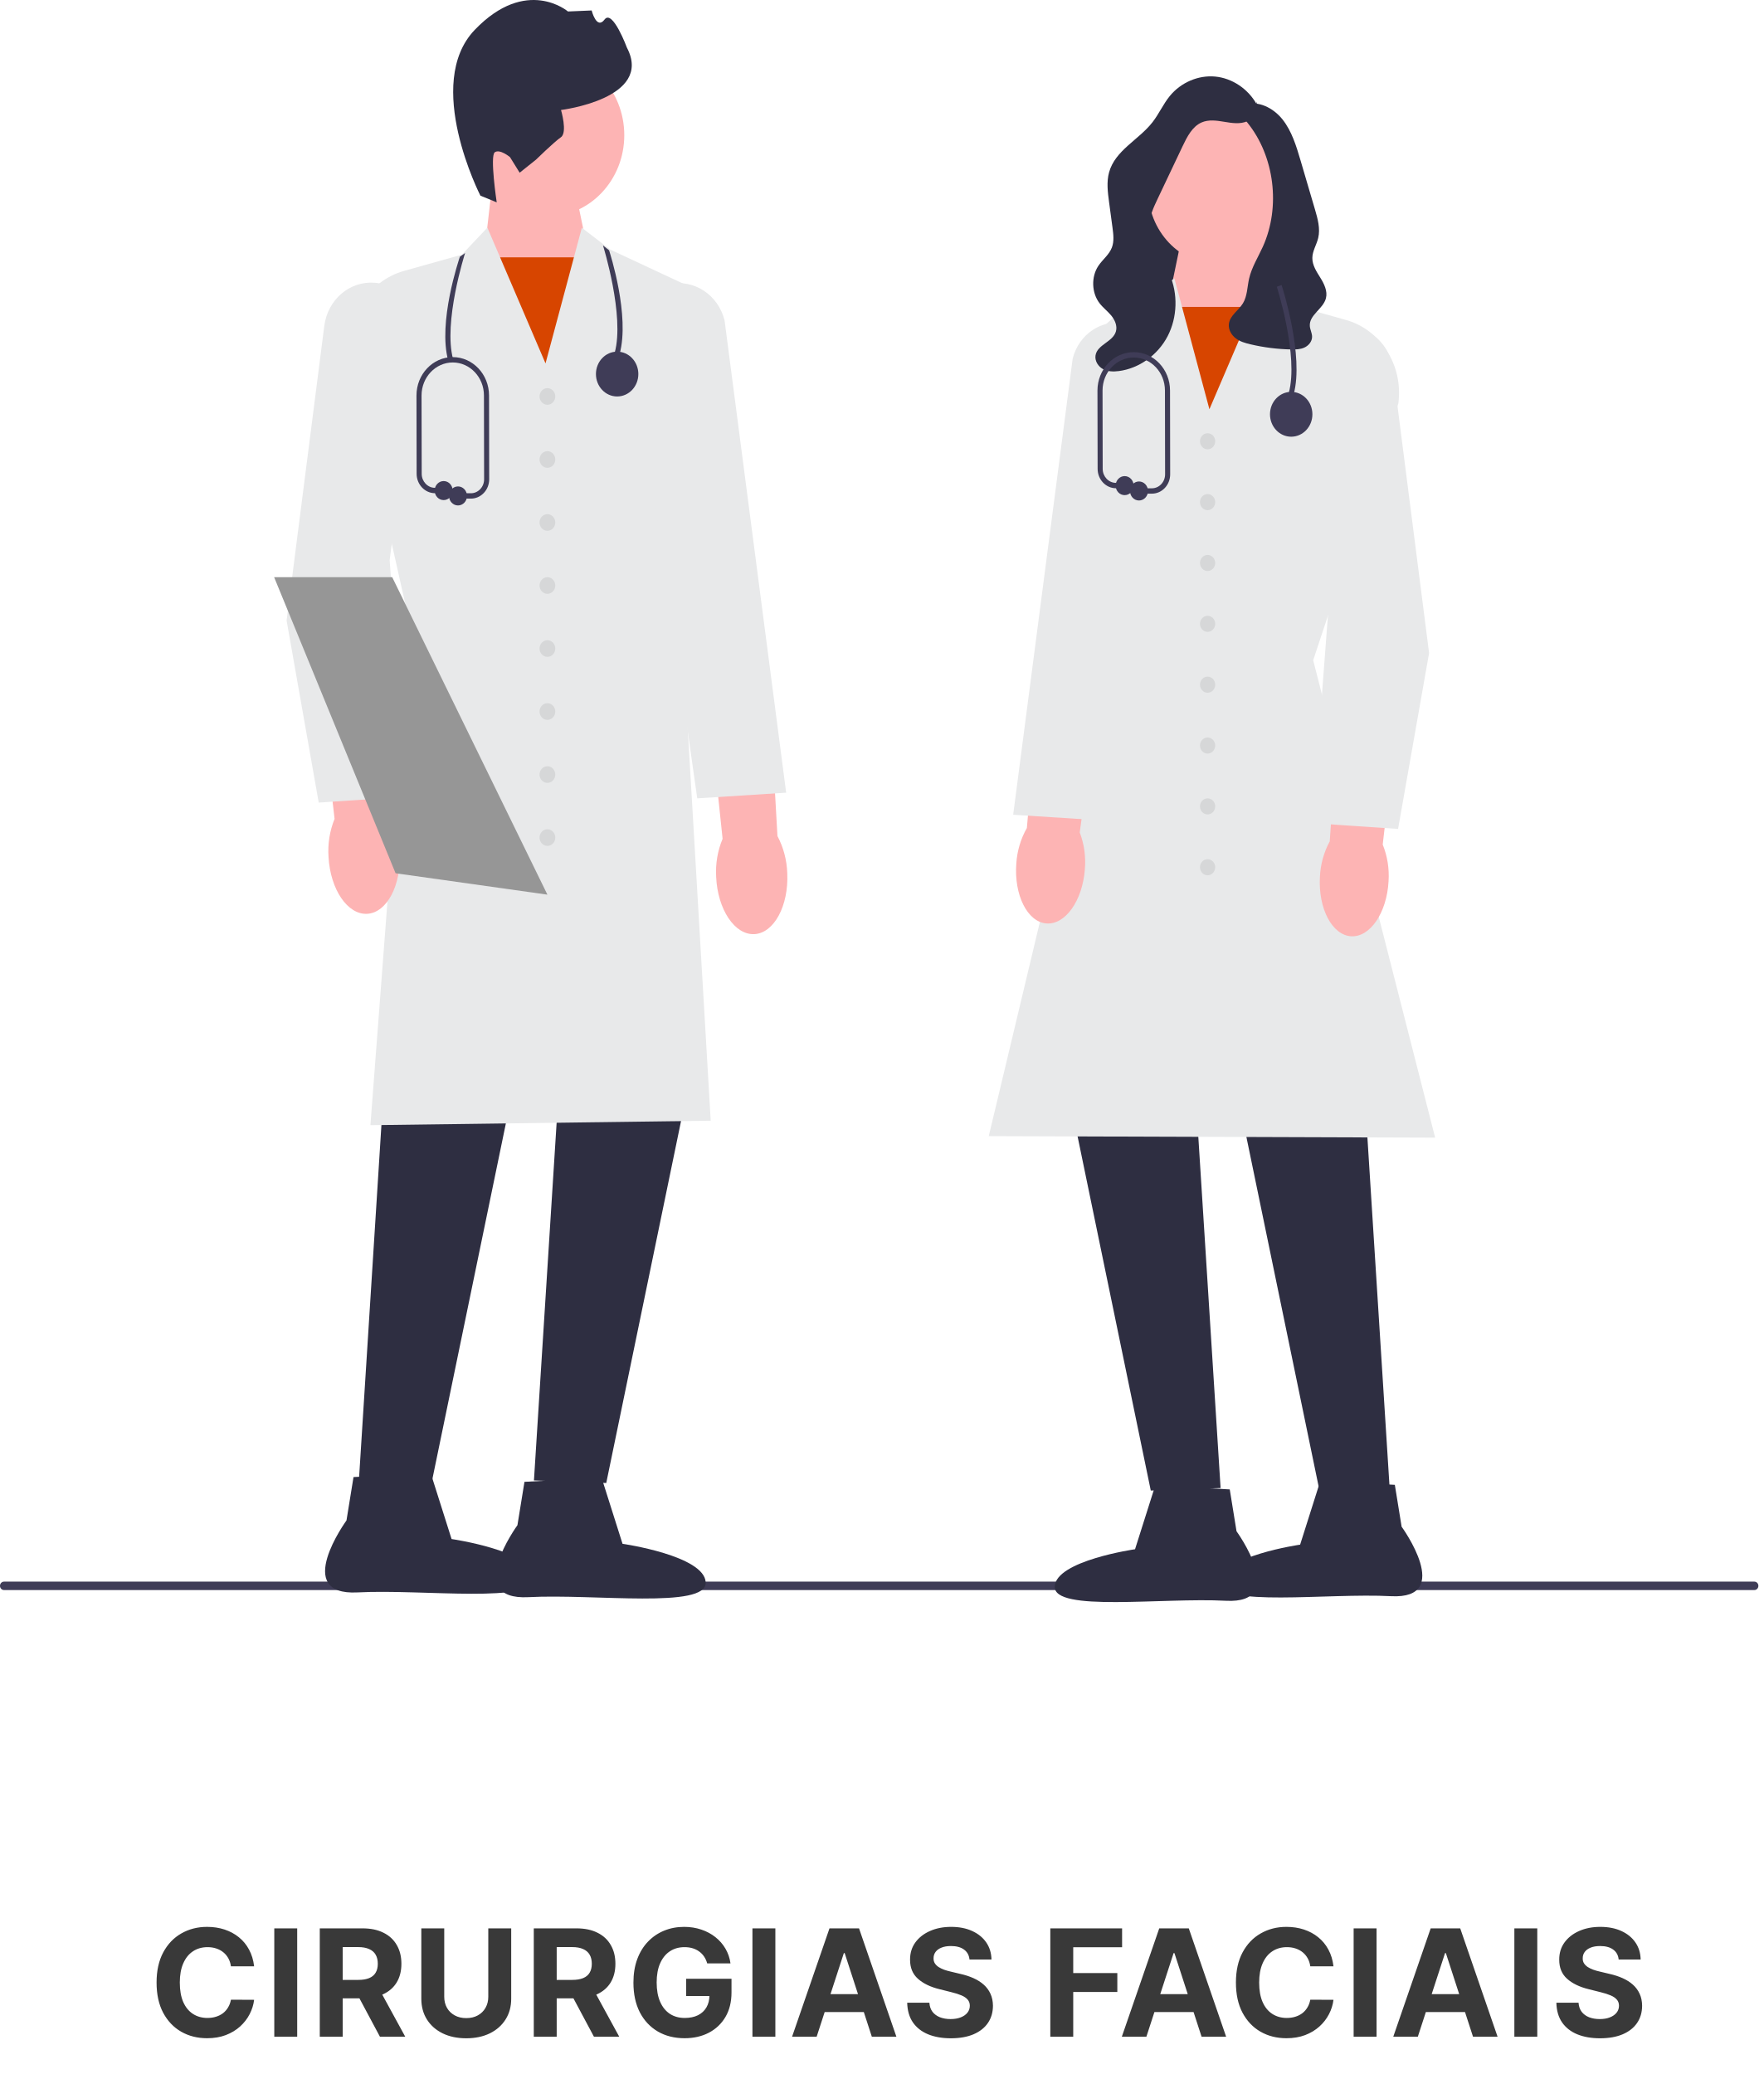
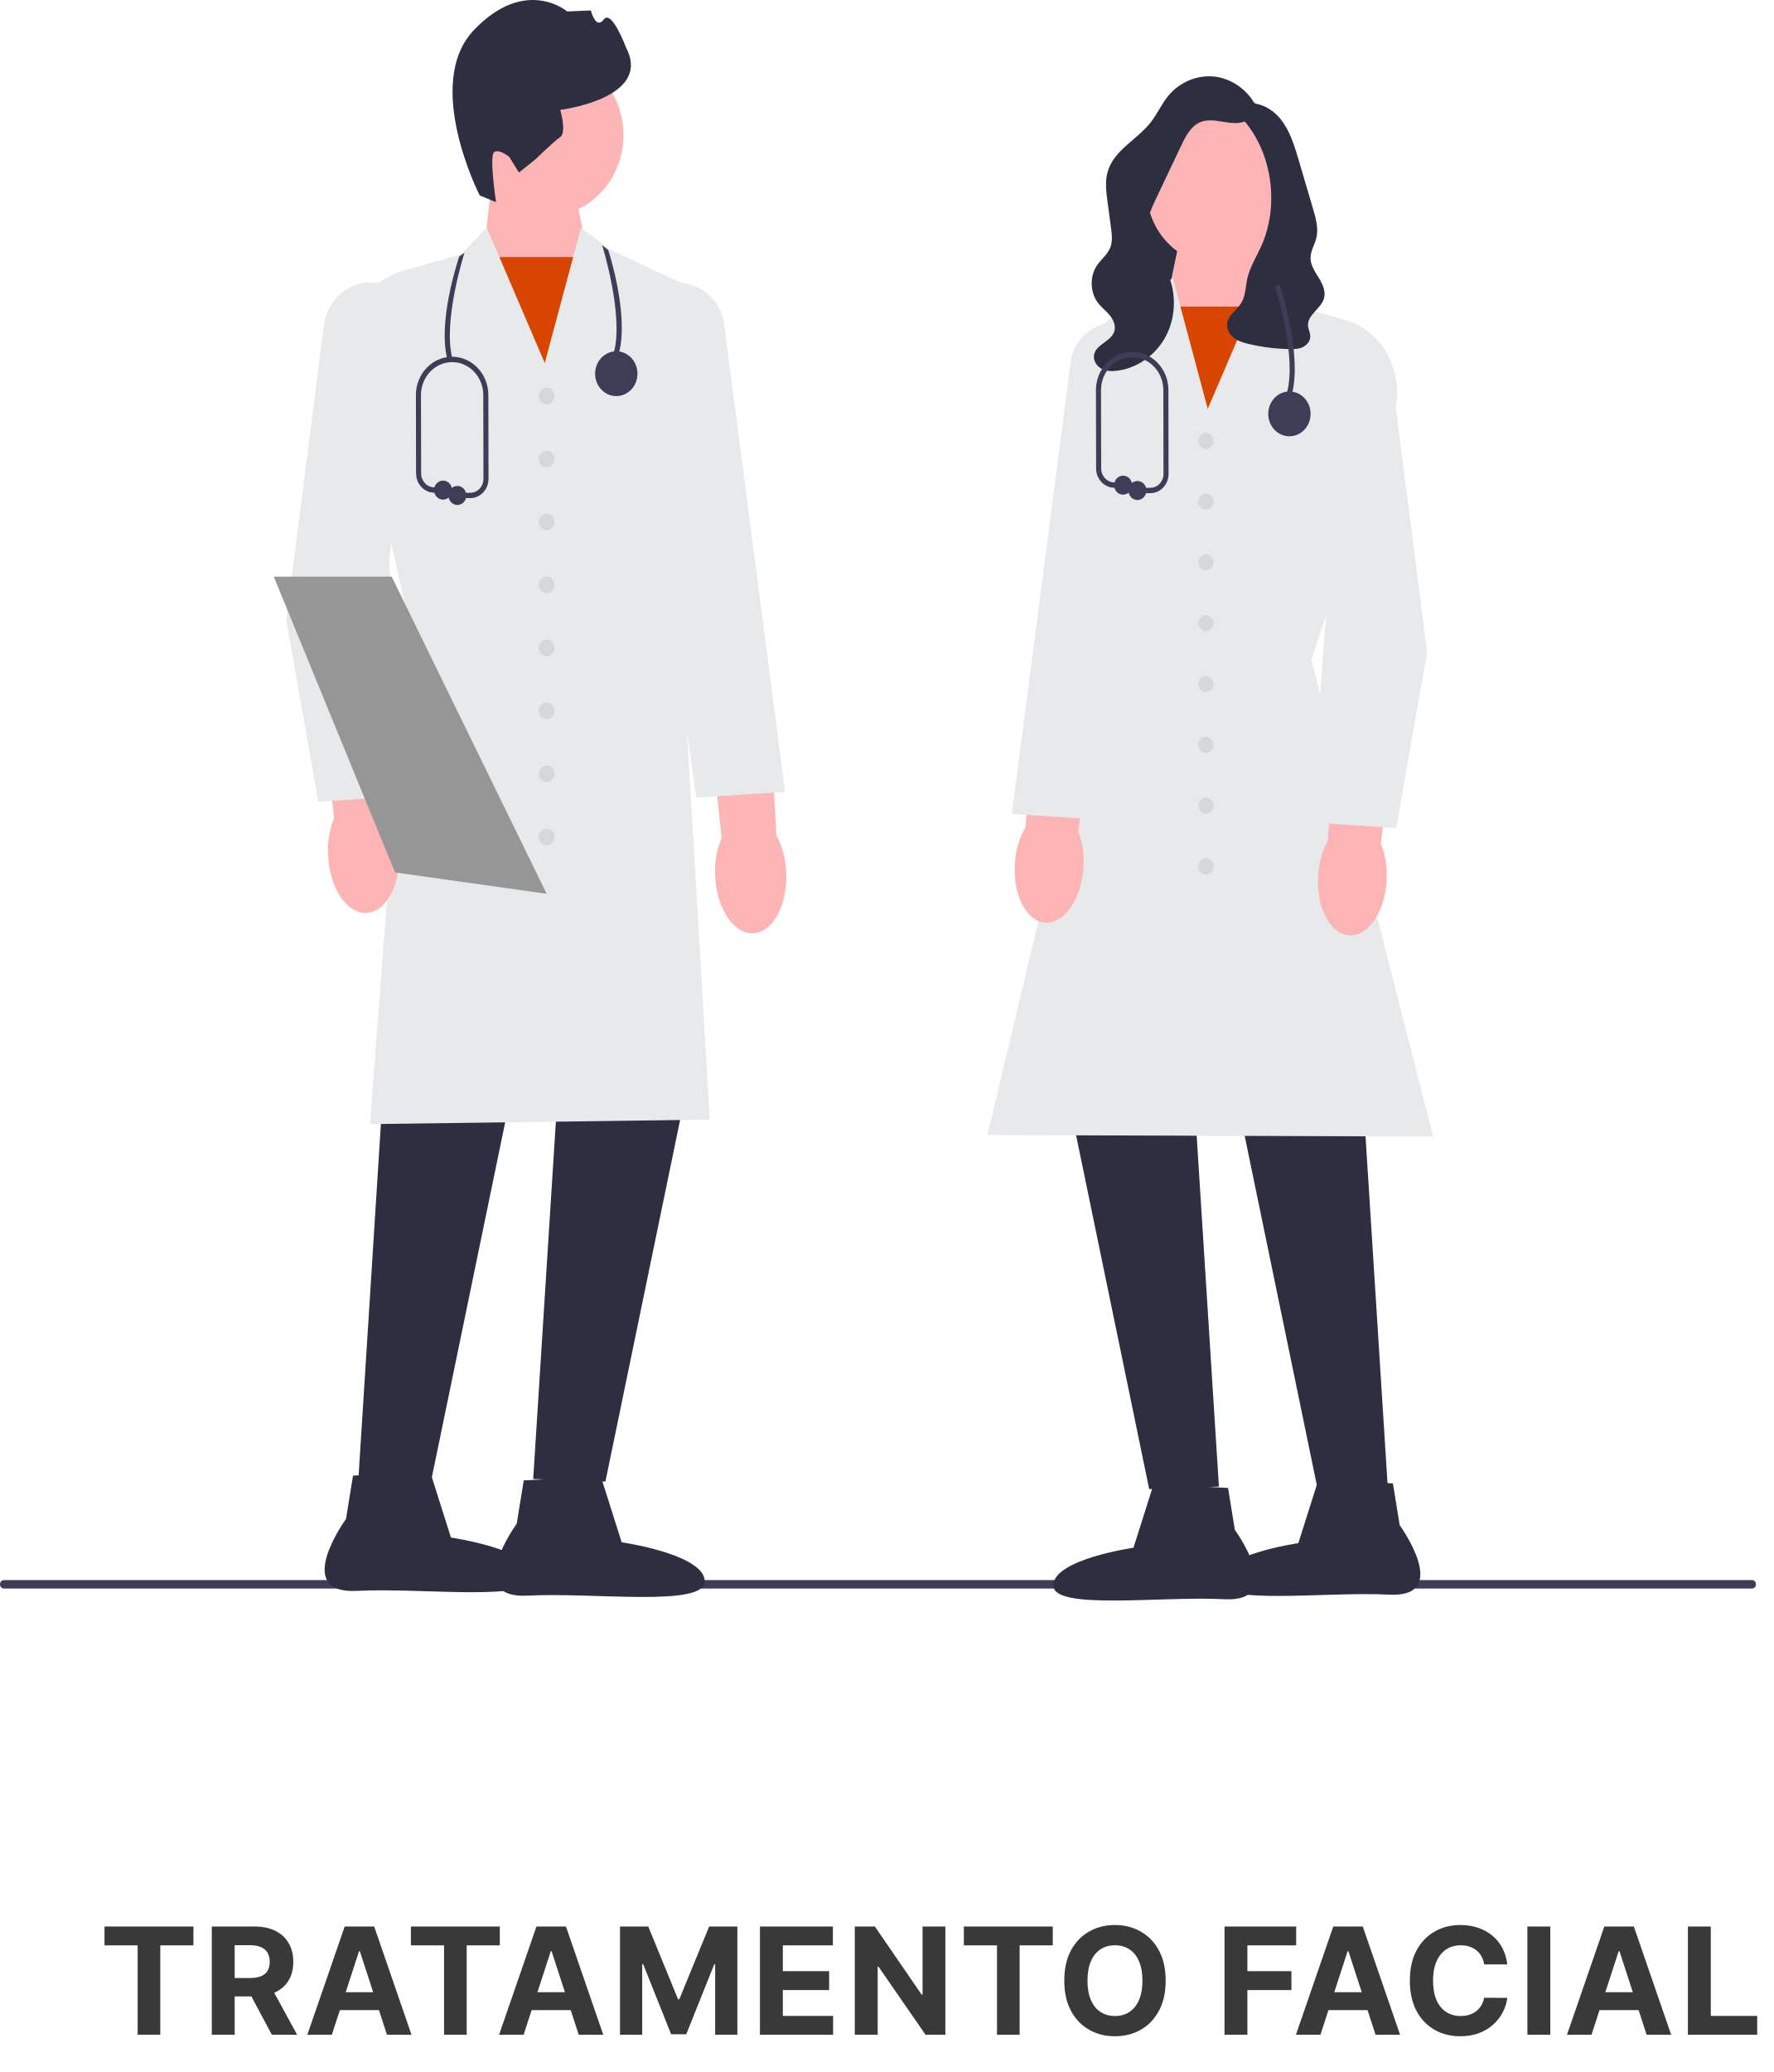
- <svg xmlns="http://www.w3.org/2000/svg" width="142" height="167" viewBox="0 0 142 167" fill="none">
-   <path d="M20.459 158.328H18.592C18.558 158.087 18.489 157.872 18.384 157.685C18.278 157.494 18.143 157.332 17.979 157.199C17.814 157.065 17.624 156.963 17.408 156.892C17.195 156.821 16.963 156.786 16.713 156.786C16.261 156.786 15.868 156.898 15.533 157.122C15.197 157.344 14.938 157.668 14.753 158.094C14.568 158.517 14.476 159.031 14.476 159.636C14.476 160.259 14.568 160.781 14.753 161.205C14.94 161.628 15.202 161.947 15.537 162.163C15.872 162.379 16.26 162.487 16.7 162.487C16.947 162.487 17.176 162.455 17.386 162.389C17.599 162.324 17.788 162.229 17.953 162.104C18.118 161.976 18.254 161.821 18.362 161.639C18.473 161.457 18.55 161.25 18.592 161.017L20.459 161.026C20.41 161.426 20.29 161.812 20.097 162.185C19.906 162.554 19.649 162.885 19.325 163.178C19.004 163.467 18.621 163.697 18.175 163.868C17.732 164.036 17.23 164.119 16.671 164.119C15.892 164.119 15.196 163.943 14.582 163.591C13.972 163.239 13.489 162.729 13.133 162.061C12.781 161.393 12.605 160.585 12.605 159.636C12.605 158.685 12.784 157.875 13.142 157.207C13.5 156.54 13.986 156.031 14.599 155.682C15.213 155.33 15.903 155.153 16.671 155.153C17.176 155.153 17.645 155.224 18.077 155.366C18.511 155.509 18.896 155.716 19.232 155.989C19.567 156.259 19.84 156.589 20.05 156.982C20.263 157.374 20.399 157.822 20.459 158.328ZM23.927 155.273V164H22.082V155.273H23.927ZM25.745 164V155.273H29.188C29.848 155.273 30.41 155.391 30.876 155.626C31.345 155.859 31.701 156.19 31.945 156.619C32.193 157.045 32.316 157.547 32.316 158.124C32.316 158.703 32.191 159.202 31.941 159.619C31.691 160.034 31.329 160.352 30.855 160.574C30.383 160.795 29.812 160.906 29.142 160.906H26.836V159.423H28.843C29.195 159.423 29.488 159.375 29.721 159.278C29.954 159.182 30.127 159.037 30.241 158.844C30.358 158.651 30.416 158.411 30.416 158.124C30.416 157.834 30.358 157.589 30.241 157.391C30.127 157.192 29.953 157.041 29.717 156.939C29.484 156.834 29.19 156.781 28.835 156.781H27.59V164H25.745ZM30.458 160.028L32.627 164H30.59L28.468 160.028H30.458ZM39.311 155.273H41.156V160.94C41.156 161.577 41.004 162.134 40.7 162.611C40.399 163.088 39.977 163.46 39.434 163.727C38.892 163.991 38.26 164.124 37.538 164.124C36.814 164.124 36.18 163.991 35.638 163.727C35.095 163.46 34.673 163.088 34.372 162.611C34.071 162.134 33.92 161.577 33.92 160.94V155.273H35.765V160.783C35.765 161.115 35.838 161.411 35.983 161.669C36.13 161.928 36.338 162.131 36.605 162.278C36.872 162.426 37.183 162.5 37.538 162.5C37.896 162.5 38.207 162.426 38.471 162.278C38.738 162.131 38.944 161.928 39.089 161.669C39.237 161.411 39.311 161.115 39.311 160.783V155.273ZM42.974 164V155.273H46.417C47.076 155.273 47.639 155.391 48.105 155.626C48.574 155.859 48.93 156.19 49.174 156.619C49.422 157.045 49.545 157.547 49.545 158.124C49.545 158.703 49.42 159.202 49.17 159.619C48.92 160.034 48.558 160.352 48.084 160.574C47.612 160.795 47.041 160.906 46.37 160.906H44.065V159.423H46.072C46.424 159.423 46.717 159.375 46.95 159.278C47.183 159.182 47.356 159.037 47.47 158.844C47.586 158.651 47.645 158.411 47.645 158.124C47.645 157.834 47.586 157.589 47.47 157.391C47.356 157.192 47.181 157.041 46.946 156.939C46.713 156.834 46.419 156.781 46.064 156.781H44.819V164H42.974ZM47.687 160.028L49.856 164H47.819L45.697 160.028H47.687ZM56.936 158.094C56.876 157.886 56.793 157.703 56.685 157.544C56.577 157.382 56.445 157.246 56.288 157.135C56.135 157.021 55.959 156.935 55.76 156.875C55.564 156.815 55.347 156.786 55.108 156.786C54.662 156.786 54.27 156.896 53.932 157.118C53.597 157.339 53.335 157.662 53.148 158.085C52.96 158.506 52.867 159.02 52.867 159.628C52.867 160.236 52.959 160.753 53.144 161.179C53.328 161.605 53.59 161.93 53.928 162.155C54.266 162.376 54.665 162.487 55.125 162.487C55.543 162.487 55.899 162.413 56.195 162.266C56.493 162.115 56.72 161.903 56.876 161.631C57.035 161.358 57.115 161.036 57.115 160.663L57.49 160.719H55.24V159.33H58.892V160.429C58.892 161.196 58.73 161.855 58.406 162.406C58.082 162.955 57.636 163.378 57.068 163.676C56.5 163.972 55.849 164.119 55.117 164.119C54.298 164.119 53.58 163.939 52.96 163.578C52.341 163.214 51.858 162.699 51.511 162.031C51.168 161.361 50.996 160.565 50.996 159.645C50.996 158.937 51.098 158.307 51.303 157.753C51.51 157.196 51.8 156.724 52.172 156.338C52.544 155.952 52.977 155.658 53.472 155.456C53.966 155.254 54.501 155.153 55.078 155.153C55.572 155.153 56.033 155.226 56.459 155.371C56.885 155.513 57.263 155.714 57.592 155.976C57.925 156.237 58.196 156.548 58.406 156.909C58.617 157.267 58.751 157.662 58.811 158.094H56.936ZM62.423 155.273V164H60.578V155.273H62.423ZM65.746 164H63.768L66.781 155.273H69.159L72.168 164H70.19L68.004 157.267H67.936L65.746 164ZM65.622 160.57H70.293V162.01H65.622V160.57ZM78.053 157.783C78.019 157.439 77.873 157.172 77.614 156.982C77.356 156.791 77.005 156.696 76.562 156.696C76.26 156.696 76.006 156.739 75.799 156.824C75.591 156.906 75.432 157.021 75.322 157.169C75.214 157.317 75.16 157.484 75.16 157.672C75.154 157.828 75.187 157.964 75.258 158.081C75.332 158.197 75.432 158.298 75.56 158.384C75.688 158.466 75.836 158.538 76.003 158.601C76.171 158.661 76.35 158.712 76.54 158.754L77.324 158.942C77.705 159.027 78.055 159.141 78.373 159.283C78.691 159.425 78.966 159.599 79.199 159.807C79.432 160.014 79.613 160.259 79.741 160.54C79.871 160.821 79.938 161.143 79.941 161.507C79.938 162.041 79.802 162.504 79.532 162.896C79.265 163.286 78.878 163.588 78.373 163.804C77.87 164.017 77.263 164.124 76.553 164.124C75.849 164.124 75.235 164.016 74.712 163.8C74.192 163.584 73.786 163.264 73.493 162.841C73.204 162.415 73.052 161.888 73.037 161.26H74.823C74.843 161.553 74.927 161.797 75.074 161.993C75.225 162.186 75.425 162.332 75.675 162.432C75.928 162.528 76.214 162.577 76.532 162.577C76.844 162.577 77.116 162.531 77.346 162.44C77.579 162.349 77.759 162.223 77.887 162.061C78.015 161.899 78.079 161.713 78.079 161.503C78.079 161.307 78.02 161.142 77.904 161.009C77.79 160.875 77.623 160.761 77.401 160.668C77.182 160.574 76.914 160.489 76.596 160.412L75.645 160.173C74.91 159.994 74.329 159.714 73.903 159.334C73.476 158.953 73.265 158.44 73.267 157.795C73.265 157.267 73.405 156.805 73.689 156.411C73.976 156.016 74.37 155.707 74.87 155.486C75.37 155.264 75.938 155.153 76.574 155.153C77.222 155.153 77.787 155.264 78.27 155.486C78.756 155.707 79.134 156.016 79.404 156.411C79.674 156.805 79.813 157.263 79.822 157.783H78.053ZM84.559 164V155.273H90.338V156.794H86.404V158.874H89.954V160.395H86.404V164H84.559ZM92.293 164H90.316L93.329 155.273H95.707L98.715 164H96.738L94.552 157.267H94.484L92.293 164ZM92.17 160.57H96.84V162.01H92.17V160.57ZM107.356 158.328H105.489C105.455 158.087 105.386 157.872 105.28 157.685C105.175 157.494 105.04 157.332 104.876 157.199C104.711 157.065 104.52 156.963 104.305 156.892C104.091 156.821 103.86 156.786 103.61 156.786C103.158 156.786 102.765 156.898 102.43 157.122C102.094 157.344 101.834 157.668 101.65 158.094C101.465 158.517 101.373 159.031 101.373 159.636C101.373 160.259 101.465 160.781 101.65 161.205C101.837 161.628 102.099 161.947 102.434 162.163C102.769 162.379 103.157 162.487 103.597 162.487C103.844 162.487 104.073 162.455 104.283 162.389C104.496 162.324 104.685 162.229 104.85 162.104C105.015 161.976 105.151 161.821 105.259 161.639C105.37 161.457 105.447 161.25 105.489 161.017L107.356 161.026C107.307 161.426 107.187 161.812 106.993 162.185C106.803 162.554 106.546 162.885 106.222 163.178C105.901 163.467 105.518 163.697 105.072 163.868C104.628 164.036 104.127 164.119 103.567 164.119C102.789 164.119 102.093 163.943 101.479 163.591C100.868 163.239 100.386 162.729 100.03 162.061C99.678 161.393 99.502 160.585 99.502 159.636C99.502 158.685 99.681 157.875 100.039 157.207C100.397 156.54 100.883 156.031 101.496 155.682C102.11 155.33 102.8 155.153 103.567 155.153C104.073 155.153 104.542 155.224 104.974 155.366C105.408 155.509 105.793 155.716 106.128 155.989C106.464 156.259 106.736 156.589 106.947 156.982C107.16 157.374 107.296 157.822 107.356 158.328ZM110.824 155.273V164H108.979V155.273H110.824ZM114.146 164H112.169L115.182 155.273H117.56L120.568 164H118.591L116.405 157.267H116.337L114.146 164ZM114.023 160.57H118.693V162.01H114.023V160.57ZM123.764 155.273V164H121.919V155.273H123.764ZM130.316 157.783C130.282 157.439 130.136 157.172 129.877 156.982C129.619 156.791 129.268 156.696 128.825 156.696C128.524 156.696 128.269 156.739 128.062 156.824C127.855 156.906 127.696 157.021 127.585 157.169C127.477 157.317 127.423 157.484 127.423 157.672C127.417 157.828 127.45 157.964 127.521 158.081C127.595 158.197 127.696 158.298 127.823 158.384C127.951 158.466 128.099 158.538 128.267 158.601C128.434 158.661 128.613 158.712 128.804 158.754L129.588 158.942C129.968 159.027 130.318 159.141 130.636 159.283C130.954 159.425 131.23 159.599 131.463 159.807C131.696 160.014 131.876 160.259 132.004 160.54C132.135 160.821 132.201 161.143 132.204 161.507C132.201 162.041 132.065 162.504 131.795 162.896C131.528 163.286 131.142 163.588 130.636 163.804C130.133 164.017 129.527 164.124 128.816 164.124C128.112 164.124 127.498 164.016 126.975 163.8C126.456 163.584 126.049 163.264 125.757 162.841C125.467 162.415 125.315 161.888 125.301 161.26H127.086C127.106 161.553 127.19 161.797 127.338 161.993C127.488 162.186 127.688 162.332 127.938 162.432C128.191 162.528 128.477 162.577 128.795 162.577C129.108 162.577 129.379 162.531 129.609 162.44C129.842 162.349 130.022 162.223 130.15 162.061C130.278 161.899 130.342 161.713 130.342 161.503C130.342 161.307 130.284 161.142 130.167 161.009C130.054 160.875 129.886 160.761 129.664 160.668C129.446 160.574 129.177 160.489 128.859 160.412L127.909 160.173C127.173 159.994 126.592 159.714 126.166 159.334C125.74 158.953 125.528 158.44 125.531 157.795C125.528 157.267 125.669 156.805 125.953 156.411C126.24 156.016 126.633 155.707 127.133 155.486C127.633 155.264 128.201 155.153 128.838 155.153C129.485 155.153 130.051 155.264 130.534 155.486C131.019 155.707 131.397 156.016 131.667 156.411C131.937 156.805 132.076 157.263 132.085 157.783H130.316Z" fill="#393939" />
+ <svg xmlns="http://www.w3.org/2000/svg" width="143" height="167" viewBox="0 0 143 167" fill="none">
+   <path d="M8.426 156.794V155.273H15.594V156.794H12.922V164H11.098V156.794H8.426ZM17.074 164V155.273H20.517C21.176 155.273 21.739 155.391 22.205 155.626C22.674 155.859 23.03 156.19 23.274 156.619C23.522 157.045 23.645 157.547 23.645 158.124C23.645 158.703 23.52 159.202 23.27 159.619C23.02 160.034 22.658 160.352 22.183 160.574C21.712 160.795 21.141 160.906 20.471 160.906H18.165V159.423H20.172C20.524 159.423 20.817 159.375 21.05 159.278C21.283 159.182 21.456 159.037 21.57 158.844C21.686 158.651 21.745 158.411 21.745 158.124C21.745 157.834 21.686 157.589 21.57 157.391C21.456 157.192 21.282 157.041 21.046 156.939C20.813 156.834 20.519 156.781 20.164 156.781H18.919V164H17.074ZM21.787 160.028L23.956 164H21.919L19.797 160.028H21.787ZM26.753 164H24.776L27.789 155.273H30.167L33.175 164H31.198L29.012 157.267H28.944L26.753 164ZM26.63 160.57H31.3V162.01H26.63V160.57ZM33.127 156.794V155.273H40.294V156.794H37.623V164H35.799V156.794H33.127ZM42.213 164H40.236L43.248 155.273H45.626L48.635 164H46.657L44.471 157.267H44.403L42.213 164ZM42.089 160.57H46.76V162.01H42.089V160.57ZM49.985 155.273H52.261L54.664 161.136H54.766L57.17 155.273H59.445V164H57.656V158.32H57.583L55.325 163.957H54.106L51.847 158.298H51.775V164H49.985V155.273ZM61.266 164V155.273H67.146V156.794H63.111V158.874H66.844V160.395H63.111V162.479H67.163V164H61.266ZM76.213 155.273V164H74.619L70.822 158.507H70.758V164H68.913V155.273H70.532L74.3 160.761H74.376V155.273H76.213ZM77.705 156.794V155.273H84.873V156.794H82.201V164H80.377V156.794H77.705ZM93.975 159.636C93.975 160.588 93.794 161.398 93.433 162.065C93.075 162.733 92.587 163.243 91.967 163.595C91.351 163.945 90.658 164.119 89.888 164.119C89.112 164.119 88.416 163.943 87.8 163.591C87.183 163.239 86.696 162.729 86.338 162.061C85.98 161.393 85.801 160.585 85.801 159.636C85.801 158.685 85.98 157.875 86.338 157.207C86.696 156.54 87.183 156.031 87.8 155.682C88.416 155.33 89.112 155.153 89.888 155.153C90.658 155.153 91.351 155.33 91.967 155.682C92.587 156.031 93.075 156.54 93.433 157.207C93.794 157.875 93.975 158.685 93.975 159.636ZM92.104 159.636C92.104 159.02 92.011 158.5 91.827 158.077C91.645 157.653 91.388 157.332 91.055 157.114C90.723 156.895 90.334 156.786 89.888 156.786C89.442 156.786 89.053 156.895 88.72 157.114C88.388 157.332 88.129 157.653 87.945 158.077C87.763 158.5 87.672 159.02 87.672 159.636C87.672 160.253 87.763 160.773 87.945 161.196C88.129 161.619 88.388 161.94 88.72 162.159C89.053 162.378 89.442 162.487 89.888 162.487C90.334 162.487 90.723 162.378 91.055 162.159C91.388 161.94 91.645 161.619 91.827 161.196C92.011 160.773 92.104 160.253 92.104 159.636ZM98.719 164V155.273H104.497V156.794H100.564V158.874H104.114V160.395H100.564V164H98.719ZM106.453 164H104.475L107.488 155.273H109.866L112.875 164H110.897L108.711 157.267H108.643L106.453 164ZM106.329 160.57H111V162.01H106.329V160.57ZM121.515 158.328H119.649C119.614 158.087 119.545 157.872 119.44 157.685C119.335 157.494 119.2 157.332 119.035 157.199C118.87 157.065 118.68 156.963 118.464 156.892C118.251 156.821 118.019 156.786 117.769 156.786C117.318 156.786 116.924 156.898 116.589 157.122C116.254 157.344 115.994 157.668 115.809 158.094C115.624 158.517 115.532 159.031 115.532 159.636C115.532 160.259 115.624 160.781 115.809 161.205C115.997 161.628 116.258 161.947 116.593 162.163C116.928 162.379 117.316 162.487 117.757 162.487C118.004 162.487 118.232 162.455 118.443 162.389C118.656 162.324 118.845 162.229 119.009 162.104C119.174 161.976 119.311 161.821 119.418 161.639C119.529 161.457 119.606 161.25 119.649 161.017L121.515 161.026C121.467 161.426 121.346 161.812 121.153 162.185C120.963 162.554 120.705 162.885 120.382 163.178C120.061 163.467 119.677 163.697 119.231 163.868C118.788 164.036 118.286 164.119 117.727 164.119C116.948 164.119 116.252 163.943 115.639 163.591C115.028 163.239 114.545 162.729 114.19 162.061C113.838 161.393 113.661 160.585 113.661 159.636C113.661 158.685 113.84 157.875 114.198 157.207C114.556 156.54 115.042 156.031 115.656 155.682C116.269 155.33 116.96 155.153 117.727 155.153C118.232 155.153 118.701 155.224 119.133 155.366C119.568 155.509 119.953 155.716 120.288 155.989C120.623 156.259 120.896 156.589 121.106 156.982C121.319 157.374 121.455 157.822 121.515 158.328ZM124.983 155.273V164H123.138V155.273H124.983ZM128.306 164H126.328L129.341 155.273H131.719L134.728 164H132.75L130.564 157.267H130.496L128.306 164ZM128.182 160.57H132.853V162.01H128.182V160.57ZM136.078 164V155.273H137.923V162.479H141.665V164H136.078Z" fill="#393939" />
  <path d="M0 127.693C0 127.882 0.143 128.033 0.321 128.033H141.243C141.421 128.033 141.564 127.882 141.564 127.693C141.564 127.505 141.421 127.354 141.243 127.354H0.321C0.143 127.354 0 127.505 0 127.693Z" fill="#3F3C57" />
  <path d="M45.979 13.709L47.511 21.104L44.252 31.396L39 20.338L39.729 13.922L45.979 13.709Z" fill="#FDB4B4" />
  <path d="M47.796 20.721H38.728V32.305H47.796V20.721Z" fill="#D74500" />
  <path d="M44.067 17.434C47.487 17.434 50.26 14.502 50.26 10.886C50.26 7.27 47.487 4.338 44.067 4.338C40.647 4.338 37.875 7.27 37.875 10.886C37.875 14.502 40.647 17.434 44.067 17.434Z" fill="#FDB4B4" />
  <path d="M38.677 15.755C38.677 15.755 34.061 6.741 38.223 2.403C42.385 -1.934 45.725 0.924 45.725 0.924L47.633 0.842C47.633 0.842 48.031 2.43 48.673 1.571C49.314 0.711 50.474 3.841 50.474 3.841C52.626 7.939 45.166 8.857 45.166 8.857C45.166 8.857 45.705 10.671 45.157 11.051C44.61 11.431 43.147 12.86 43.147 12.86L41.837 13.906L41.059 12.652C41.059 12.652 40.247 11.974 39.836 12.259C39.425 12.544 39.99 16.293 39.99 16.293L38.677 15.755L38.677 15.755H38.677Z" fill="#2E2E41" />
  <path d="M31.248 82.07L28.881 119.412L34.701 119.621L42.395 82.383L31.248 82.07Z" fill="#2E2E41" />
  <path d="M45.355 81.861L42.987 119.204L48.808 119.412L56.502 82.174L45.355 81.861Z" fill="#2E2E41" />
  <path d="M29.822 90.601L32.921 49.93L28.169 28.752C27.76 25.603 29.636 22.625 32.531 21.812L37.18 20.508L39.238 18.332L43.919 29.262L46.843 18.34L49.122 20.093L55.884 23.248L55.881 23.322L54.797 48.905L57.218 90.239L57.11 90.241L29.822 90.601V90.601Z" fill="#E8E9EA" />
  <path d="M48.434 118.988L50.119 124.308C50.119 124.308 56.712 125.255 56.815 127.414C56.917 129.572 47.854 128.323 42.547 128.605C37.24 128.887 41.658 122.81 41.658 122.81L42.224 119.318L48.434 118.988V118.988V118.988Z" fill="#2E2E41" />
  <path d="M34.671 118.605L36.356 123.925C36.356 123.925 42.949 124.872 43.052 127.031C43.155 129.189 34.092 127.94 28.785 128.222C23.477 128.504 27.895 122.427 27.895 122.427L28.461 118.935L34.671 118.605V118.605H34.671Z" fill="#2E2E41" />
  <path d="M26.449 69.001C26.377 67.952 26.544 66.901 26.936 65.934L25.678 55.024L30.606 54.543L31.351 65.662C31.846 66.573 32.127 67.597 32.172 68.647C32.317 71.274 31.153 73.482 29.572 73.58C27.992 73.677 26.593 71.627 26.449 69.001H26.449L26.449 69.001L26.449 69.001Z" fill="#FDB4B4" />
  <path d="M57.656 70.603C57.595 69.553 57.773 68.503 58.175 67.541L57.029 56.617L61.961 56.193L62.592 67.32C63.078 68.237 63.348 69.264 63.382 70.315C63.5 72.943 62.313 75.137 60.732 75.217C59.15 75.296 57.773 73.23 57.656 70.603H57.656L57.656 70.603H57.656Z" fill="#FDB4B4" />
  <path d="M25.658 64.626L25.642 64.532L23.074 49.964L26.108 26.241C26.379 24.123 28.167 22.597 30.184 22.768C31.237 22.857 32.182 23.385 32.845 24.256C33.508 25.126 33.795 26.215 33.653 27.322L31.369 45.114L32.807 64.143L25.658 64.626V64.626Z" fill="#E8E9EA" />
  <path d="M56.134 64.284L50.971 27.845C50.703 26.777 50.86 25.659 51.416 24.709C51.971 23.758 52.847 23.11 53.882 22.884C55.862 22.451 57.817 23.731 58.334 25.797L63.293 63.827L56.134 64.284V64.284Z" fill="#E8E9EA" />
  <path d="M44.071 32.593C44.421 32.593 44.704 32.292 44.704 31.922C44.704 31.552 44.421 31.252 44.071 31.252C43.721 31.252 43.437 31.552 43.437 31.922C43.437 32.292 43.721 32.593 44.071 32.593Z" fill="#D6D7D8" />
  <path d="M44.071 37.667C44.421 37.667 44.704 37.367 44.704 36.997C44.704 36.627 44.421 36.327 44.071 36.327C43.721 36.327 43.437 36.627 43.437 36.997C43.437 37.367 43.721 37.667 44.071 37.667Z" fill="#D6D7D8" />
  <path d="M44.071 42.741C44.421 42.741 44.704 42.441 44.704 42.071C44.704 41.701 44.421 41.401 44.071 41.401C43.721 41.401 43.437 41.701 43.437 42.071C43.437 42.441 43.721 42.741 44.071 42.741Z" fill="#D6D7D8" />
  <path d="M44.071 47.815C44.421 47.815 44.704 47.515 44.704 47.145C44.704 46.775 44.421 46.475 44.071 46.475C43.721 46.475 43.437 46.775 43.437 47.145C43.437 47.515 43.721 47.815 44.071 47.815Z" fill="#D6D7D8" />
  <path d="M44.071 52.89C44.421 52.89 44.704 52.59 44.704 52.219C44.704 51.849 44.421 51.549 44.071 51.549C43.721 51.549 43.437 51.849 43.437 52.219C43.437 52.59 43.721 52.89 44.071 52.89Z" fill="#D6D7D8" />
  <path d="M44.071 57.964C44.421 57.964 44.704 57.664 44.704 57.294C44.704 56.924 44.421 56.623 44.071 56.623C43.721 56.623 43.437 56.924 43.437 57.294C43.437 57.664 43.721 57.964 44.071 57.964Z" fill="#D6D7D8" />
  <path d="M44.071 63.038C44.421 63.038 44.704 62.738 44.704 62.368C44.704 61.998 44.421 61.698 44.071 61.698C43.721 61.698 43.437 61.998 43.437 62.368C43.437 62.738 43.721 63.038 44.071 63.038Z" fill="#D6D7D8" />
  <path d="M44.071 68.112C44.421 68.112 44.704 67.812 44.704 67.442C44.704 67.072 44.421 66.772 44.071 66.772C43.721 66.772 43.437 67.072 43.437 67.442C43.437 67.812 43.721 68.112 44.071 68.112Z" fill="#D6D7D8" />
  <path d="M44.071 72.038L32.079 70.348L31.848 70.315L25.719 55.372L22.069 46.475H31.576L44.071 72.038Z" fill="#969696" />
  <path d="M92.155 15.335L99.78 10.918V23.537H90.962L92.155 15.335Z" fill="#2E2E41" />
  <path d="M101.414 18.148L102.118 24.344L97.047 35.022L93.899 25.083L95.379 17.943L101.414 18.148Z" fill="#FDB4B4" />
  <path d="M93.624 35.901H102.38V24.713H93.624V35.901Z" fill="#D74500" />
  <path d="M109.604 83.957L111.89 120.018L106.27 120.22L98.839 84.259L109.604 83.957Z" fill="#2E2E41" />
  <path d="M95.981 83.756L98.268 119.817L92.647 120.018L85.216 84.058L95.981 83.756Z" fill="#2E2E41" />
  <path d="M115.542 91.606L115.408 91.605L79.603 91.482L79.635 91.348L88.84 52.782L86.534 33.32C86.097 29.632 87.965 26.146 91.18 24.646L92.341 24.105L94.547 22.409L97.368 32.951L101.887 22.4L103.877 24.505L108.366 25.764C111.164 26.549 112.977 29.427 112.582 32.459L112.578 32.48L105.723 53.163L115.542 91.606H115.542Z" fill="#E8E9EA" />
  <path d="M93.008 119.609L99.005 119.927L99.551 123.3C99.551 123.3 103.817 129.168 98.692 128.895C93.567 128.623 84.815 129.83 84.915 127.745C85.013 125.661 91.38 124.746 91.38 124.746L93.008 119.609V119.609V119.609Z" fill="#2E2E41" />
  <path d="M106.299 119.239L112.296 119.558L112.842 122.93C112.842 122.93 117.108 128.798 111.983 128.526C106.858 128.253 98.106 129.46 98.205 127.376C98.304 125.291 104.671 124.376 104.671 124.376L106.299 119.239V119.239V119.239Z" fill="#2E2E41" />
  <path d="M111.79 70.968V70.968C111.651 73.503 110.3 75.483 108.774 75.389C107.248 75.294 106.124 73.163 106.264 70.626C106.307 69.612 106.578 68.623 107.057 67.743L107.776 57.005L112.534 57.47L111.32 68.006C111.698 68.939 111.859 69.955 111.79 70.968V70.968V70.968Z" fill="#FDB4B4" />
  <path d="M87.34 70.003H87.34C87.149 72.535 85.759 74.484 84.235 74.356C82.711 74.227 81.63 72.07 81.821 69.537C81.884 68.524 82.176 67.542 82.672 66.672L83.607 55.954L88.355 56.526L86.928 67.031C87.288 67.973 87.429 68.992 87.34 70.003L87.34 70.003V70.003Z" fill="#FDB4B4" />
  <path d="M112.557 66.746L105.646 66.28L105.655 66.17L107.035 47.899L104.83 30.719C104.693 29.648 104.97 28.596 105.611 27.755C106.251 26.914 107.165 26.403 108.183 26.317C110.133 26.154 111.861 27.627 112.123 29.674L115.053 52.583L115.05 52.6L112.557 66.746V66.746Z" fill="#E8E9EA" />
  <path d="M88.49 66.046L81.569 65.604L81.584 65.488L86.357 28.888C86.859 26.878 88.749 25.641 90.662 26.059C91.662 26.278 92.509 26.904 93.046 27.823C93.583 28.741 93.735 29.822 93.474 30.866L88.49 66.046V66.046Z" fill="#E8E9EA" />
  <path d="M97.222 36.178C97.56 36.178 97.834 35.888 97.834 35.531C97.834 35.173 97.56 34.884 97.222 34.884C96.883 34.884 96.609 35.173 96.609 35.531C96.609 35.888 96.883 36.178 97.222 36.178Z" fill="#D6D7D8" />
  <path d="M97.222 41.078C97.56 41.078 97.834 40.788 97.834 40.431C97.834 40.074 97.56 39.784 97.222 39.784C96.883 39.784 96.609 40.074 96.609 40.431C96.609 40.788 96.883 41.078 97.222 41.078Z" fill="#D6D7D8" />
  <path d="M97.222 45.978C97.56 45.978 97.834 45.688 97.834 45.331C97.834 44.974 97.56 44.684 97.222 44.684C96.883 44.684 96.609 44.974 96.609 45.331C96.609 45.688 96.883 45.978 97.222 45.978Z" fill="#D6D7D8" />
  <path d="M97.222 50.878C97.56 50.878 97.834 50.589 97.834 50.231C97.834 49.874 97.56 49.584 97.222 49.584C96.883 49.584 96.609 49.874 96.609 50.231C96.609 50.589 96.883 50.878 97.222 50.878Z" fill="#D6D7D8" />
  <path d="M97.222 55.779C97.56 55.779 97.834 55.489 97.834 55.131C97.834 54.774 97.56 54.484 97.222 54.484C96.883 54.484 96.609 54.774 96.609 55.131C96.609 55.489 96.883 55.779 97.222 55.779Z" fill="#D6D7D8" />
  <path d="M97.222 60.679C97.56 60.679 97.834 60.389 97.834 60.031C97.834 59.674 97.56 59.384 97.222 59.384C96.883 59.384 96.609 59.674 96.609 60.031C96.609 60.389 96.883 60.679 97.222 60.679Z" fill="#D6D7D8" />
  <path d="M97.222 65.579C97.56 65.579 97.834 65.289 97.834 64.932C97.834 64.574 97.56 64.284 97.222 64.284C96.883 64.284 96.609 64.574 96.609 64.932C96.609 65.289 96.883 65.579 97.222 65.579Z" fill="#D6D7D8" />
  <path d="M97.222 70.479C97.56 70.479 97.834 70.189 97.834 69.832C97.834 69.474 97.56 69.184 97.222 69.184C96.883 69.184 96.609 69.474 96.609 69.832C96.609 70.189 96.883 70.479 97.222 70.479Z" fill="#D6D7D8" />
  <path d="M98.151 21.31C101.313 21.31 103.876 18.6 103.876 15.257C103.876 11.914 101.313 9.203 98.151 9.203C94.989 9.203 92.426 11.914 92.426 15.257C92.426 18.6 94.989 21.31 98.151 21.31Z" fill="#FDB4B4" />
  <path d="M101.151 8.19C101.425 8.78 100.99 9.517 100.414 9.765C99.839 10.013 99.188 9.913 98.574 9.809C97.96 9.706 97.309 9.608 96.735 9.861C95.992 10.187 95.573 11.007 95.212 11.767C94.539 13.186 93.865 14.605 93.192 16.025C92.863 16.718 92.526 17.443 92.52 18.219C92.508 19.643 93.576 20.781 94.151 22.069C94.851 23.637 94.793 25.559 94.001 27.077C93.208 28.595 91.701 29.67 90.073 29.879C89.645 29.934 89.192 29.928 88.806 29.723C88.421 29.517 88.127 29.068 88.199 28.618C88.338 27.738 89.61 27.532 89.844 26.675C89.966 26.227 89.749 25.749 89.458 25.399C89.167 25.05 88.799 24.777 88.522 24.415C87.881 23.581 87.839 22.294 88.422 21.415C88.765 20.898 89.295 20.514 89.517 19.928C89.706 19.429 89.637 18.867 89.566 18.334C89.474 17.65 89.382 16.965 89.29 16.281C89.183 15.482 89.077 14.655 89.289 13.88C89.775 12.104 91.671 11.27 92.783 9.844C93.3 9.181 93.647 8.384 94.177 7.733C95.067 6.641 96.468 6.039 97.826 6.164C99.184 6.289 100.465 7.139 101.162 8.377" fill="#2E2E41" />
  <path d="M100.247 8.302C99.967 8.408 99.864 8.793 99.944 9.095C100.025 9.398 100.235 9.638 100.428 9.877C102.611 12.577 103.118 16.663 101.669 19.867C101.284 20.72 100.77 21.522 100.562 22.441C100.411 23.11 100.419 23.843 100.068 24.422C99.711 25.012 99.003 25.406 98.933 26.102C98.888 26.549 99.146 26.983 99.491 27.245C99.836 27.507 100.258 27.627 100.673 27.724C101.75 27.978 102.852 28.117 103.956 28.137C104.316 28.144 104.688 28.136 105.018 27.984C105.348 27.832 105.63 27.504 105.634 27.123C105.636 26.824 105.473 26.548 105.452 26.25C105.39 25.356 106.528 24.88 106.749 24.015C106.895 23.446 106.608 22.861 106.302 22.368C105.996 21.875 105.647 21.358 105.655 20.769C105.662 20.205 105.997 19.708 106.127 19.161C106.307 18.404 106.086 17.612 105.867 16.867C105.68 16.234 105.494 15.6 105.307 14.967C105.109 14.293 104.911 13.62 104.713 12.946C104.367 11.771 104.003 10.561 103.254 9.618C102.506 8.675 101.265 8.057 100.159 8.442" fill="#2E2E41" />
  <path d="M104.148 31.759L103.756 31.639C104.573 28.675 102.811 23.144 102.793 23.088L103.18 22.949C103.254 23.181 105.002 28.666 104.148 31.759V31.759Z" fill="#3F3C57" />
  <path d="M103.952 35.164C104.895 35.164 105.659 34.355 105.659 33.358C105.659 32.361 104.895 31.553 103.952 31.553C103.009 31.553 102.245 32.361 102.245 33.358C102.245 34.355 103.009 35.164 103.952 35.164Z" fill="#3F3C57" />
  <path d="M92.734 39.75H91.698C91.585 39.75 91.494 39.653 91.494 39.534C91.494 39.414 91.585 39.318 91.698 39.318H92.734C93.019 39.318 93.287 39.2 93.489 38.986C93.69 38.773 93.801 38.489 93.8 38.188L93.788 31.444C93.788 29.979 92.661 28.788 91.276 28.788C89.891 28.788 88.764 29.979 88.764 31.444L88.776 37.756C88.777 38.371 89.252 38.876 89.835 38.881L90.545 38.887C90.658 38.888 90.749 38.985 90.748 39.105C90.747 39.223 90.656 39.319 90.544 39.319H90.542L89.831 39.313C89.026 39.307 88.369 38.608 88.368 37.757L88.355 31.444C88.355 29.741 89.665 28.355 91.276 28.355C92.886 28.355 94.197 29.741 94.197 31.444L94.209 38.187C94.21 38.604 94.057 38.996 93.778 39.292C93.499 39.587 93.128 39.75 92.734 39.75V39.75Z" fill="#3F3C57" />
  <path d="M90.544 39.869C90.944 39.869 91.268 39.526 91.268 39.103C91.268 38.68 90.944 38.337 90.544 38.337C90.144 38.337 89.819 38.68 89.819 39.103C89.819 39.526 90.144 39.869 90.544 39.869Z" fill="#3F3C57" />
  <path d="M91.698 40.3C92.098 40.3 92.423 39.957 92.423 39.534C92.423 39.111 92.098 38.768 91.698 38.768C91.298 38.768 90.974 39.111 90.974 39.534C90.974 39.957 91.298 40.3 91.698 40.3Z" fill="#3F3C57" />
  <path d="M49.881 28.52L49.489 28.399C50.306 25.435 48.564 19.819 48.546 19.763L49.036 20.154C49.111 20.386 50.735 25.427 49.881 28.52V28.52Z" fill="#3F3C57" />
  <path d="M36.088 29.047L36.481 28.926C35.663 25.962 37.426 20.431 37.444 20.375L37.024 20.673C36.949 20.905 35.235 25.953 36.088 29.047V29.047Z" fill="#3F3C57" />
  <path d="M49.685 31.924C50.628 31.924 51.392 31.116 51.392 30.119C51.392 29.122 50.628 28.314 49.685 28.314C48.742 28.314 47.978 29.122 47.978 30.119C47.978 31.116 48.742 31.924 49.685 31.924Z" fill="#3F3C57" />
  <path d="M37.908 40.149H36.873C36.76 40.149 36.669 40.052 36.669 39.932C36.669 39.813 36.76 39.717 36.873 39.717H37.908C38.194 39.717 38.462 39.599 38.663 39.385C38.865 39.172 38.976 38.888 38.975 38.587L38.962 31.843C38.962 30.378 37.836 29.186 36.451 29.186C35.066 29.186 33.938 30.378 33.938 31.843L33.951 38.155C33.952 38.77 34.427 39.275 35.009 39.28L35.72 39.286C35.833 39.287 35.924 39.384 35.923 39.503C35.922 39.622 35.831 39.718 35.718 39.718H35.717L35.006 39.712C34.201 39.706 33.544 39.007 33.542 38.155L33.53 31.843C33.53 30.14 34.84 28.754 36.451 28.754C38.061 28.754 39.371 30.14 39.371 31.843L39.384 38.586C39.385 39.003 39.231 39.395 38.953 39.691C38.674 39.986 38.303 40.149 37.908 40.149H37.908Z" fill="#3F3C57" />
  <path d="M35.719 40.268C36.119 40.268 36.443 39.925 36.443 39.502C36.443 39.079 36.119 38.736 35.719 38.736C35.319 38.736 34.994 39.079 34.994 39.502C34.994 39.925 35.319 40.268 35.719 40.268Z" fill="#3F3C57" />
  <path d="M36.873 40.699C37.273 40.699 37.597 40.356 37.597 39.933C37.597 39.51 37.273 39.167 36.873 39.167C36.473 39.167 36.149 39.51 36.149 39.933C36.149 40.356 36.473 40.699 36.873 40.699Z" fill="#3F3C57" />
</svg>
